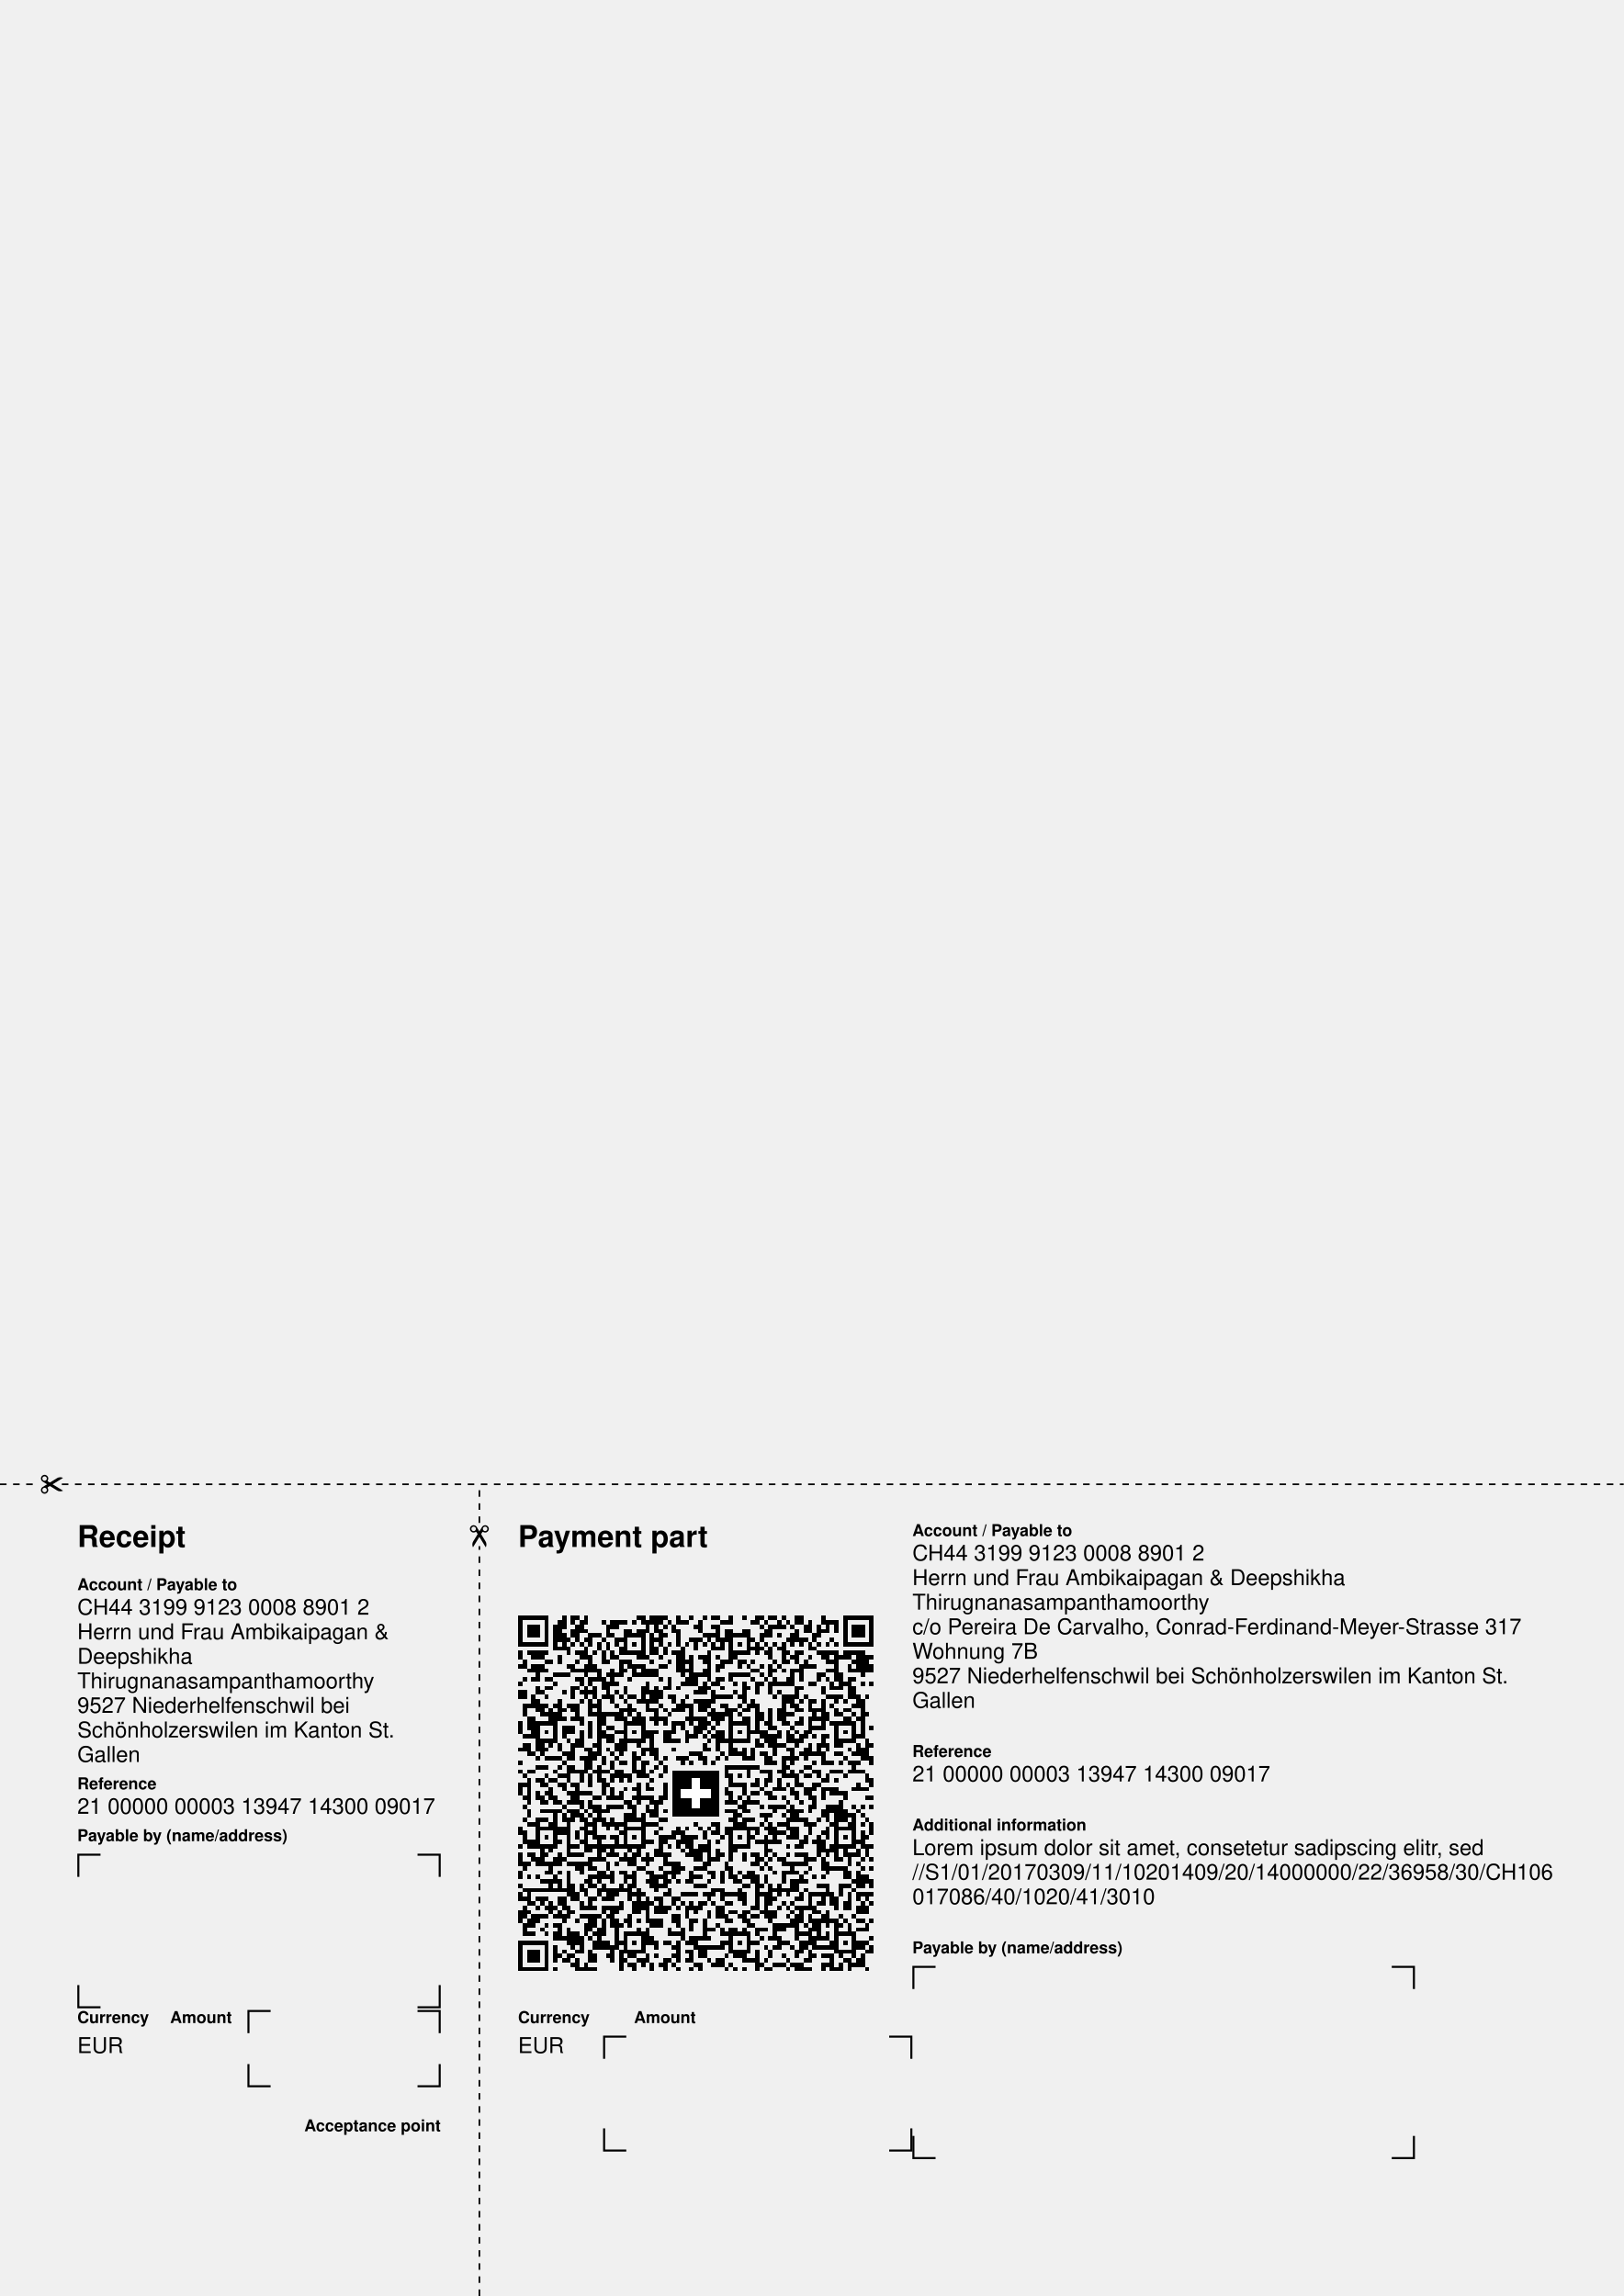
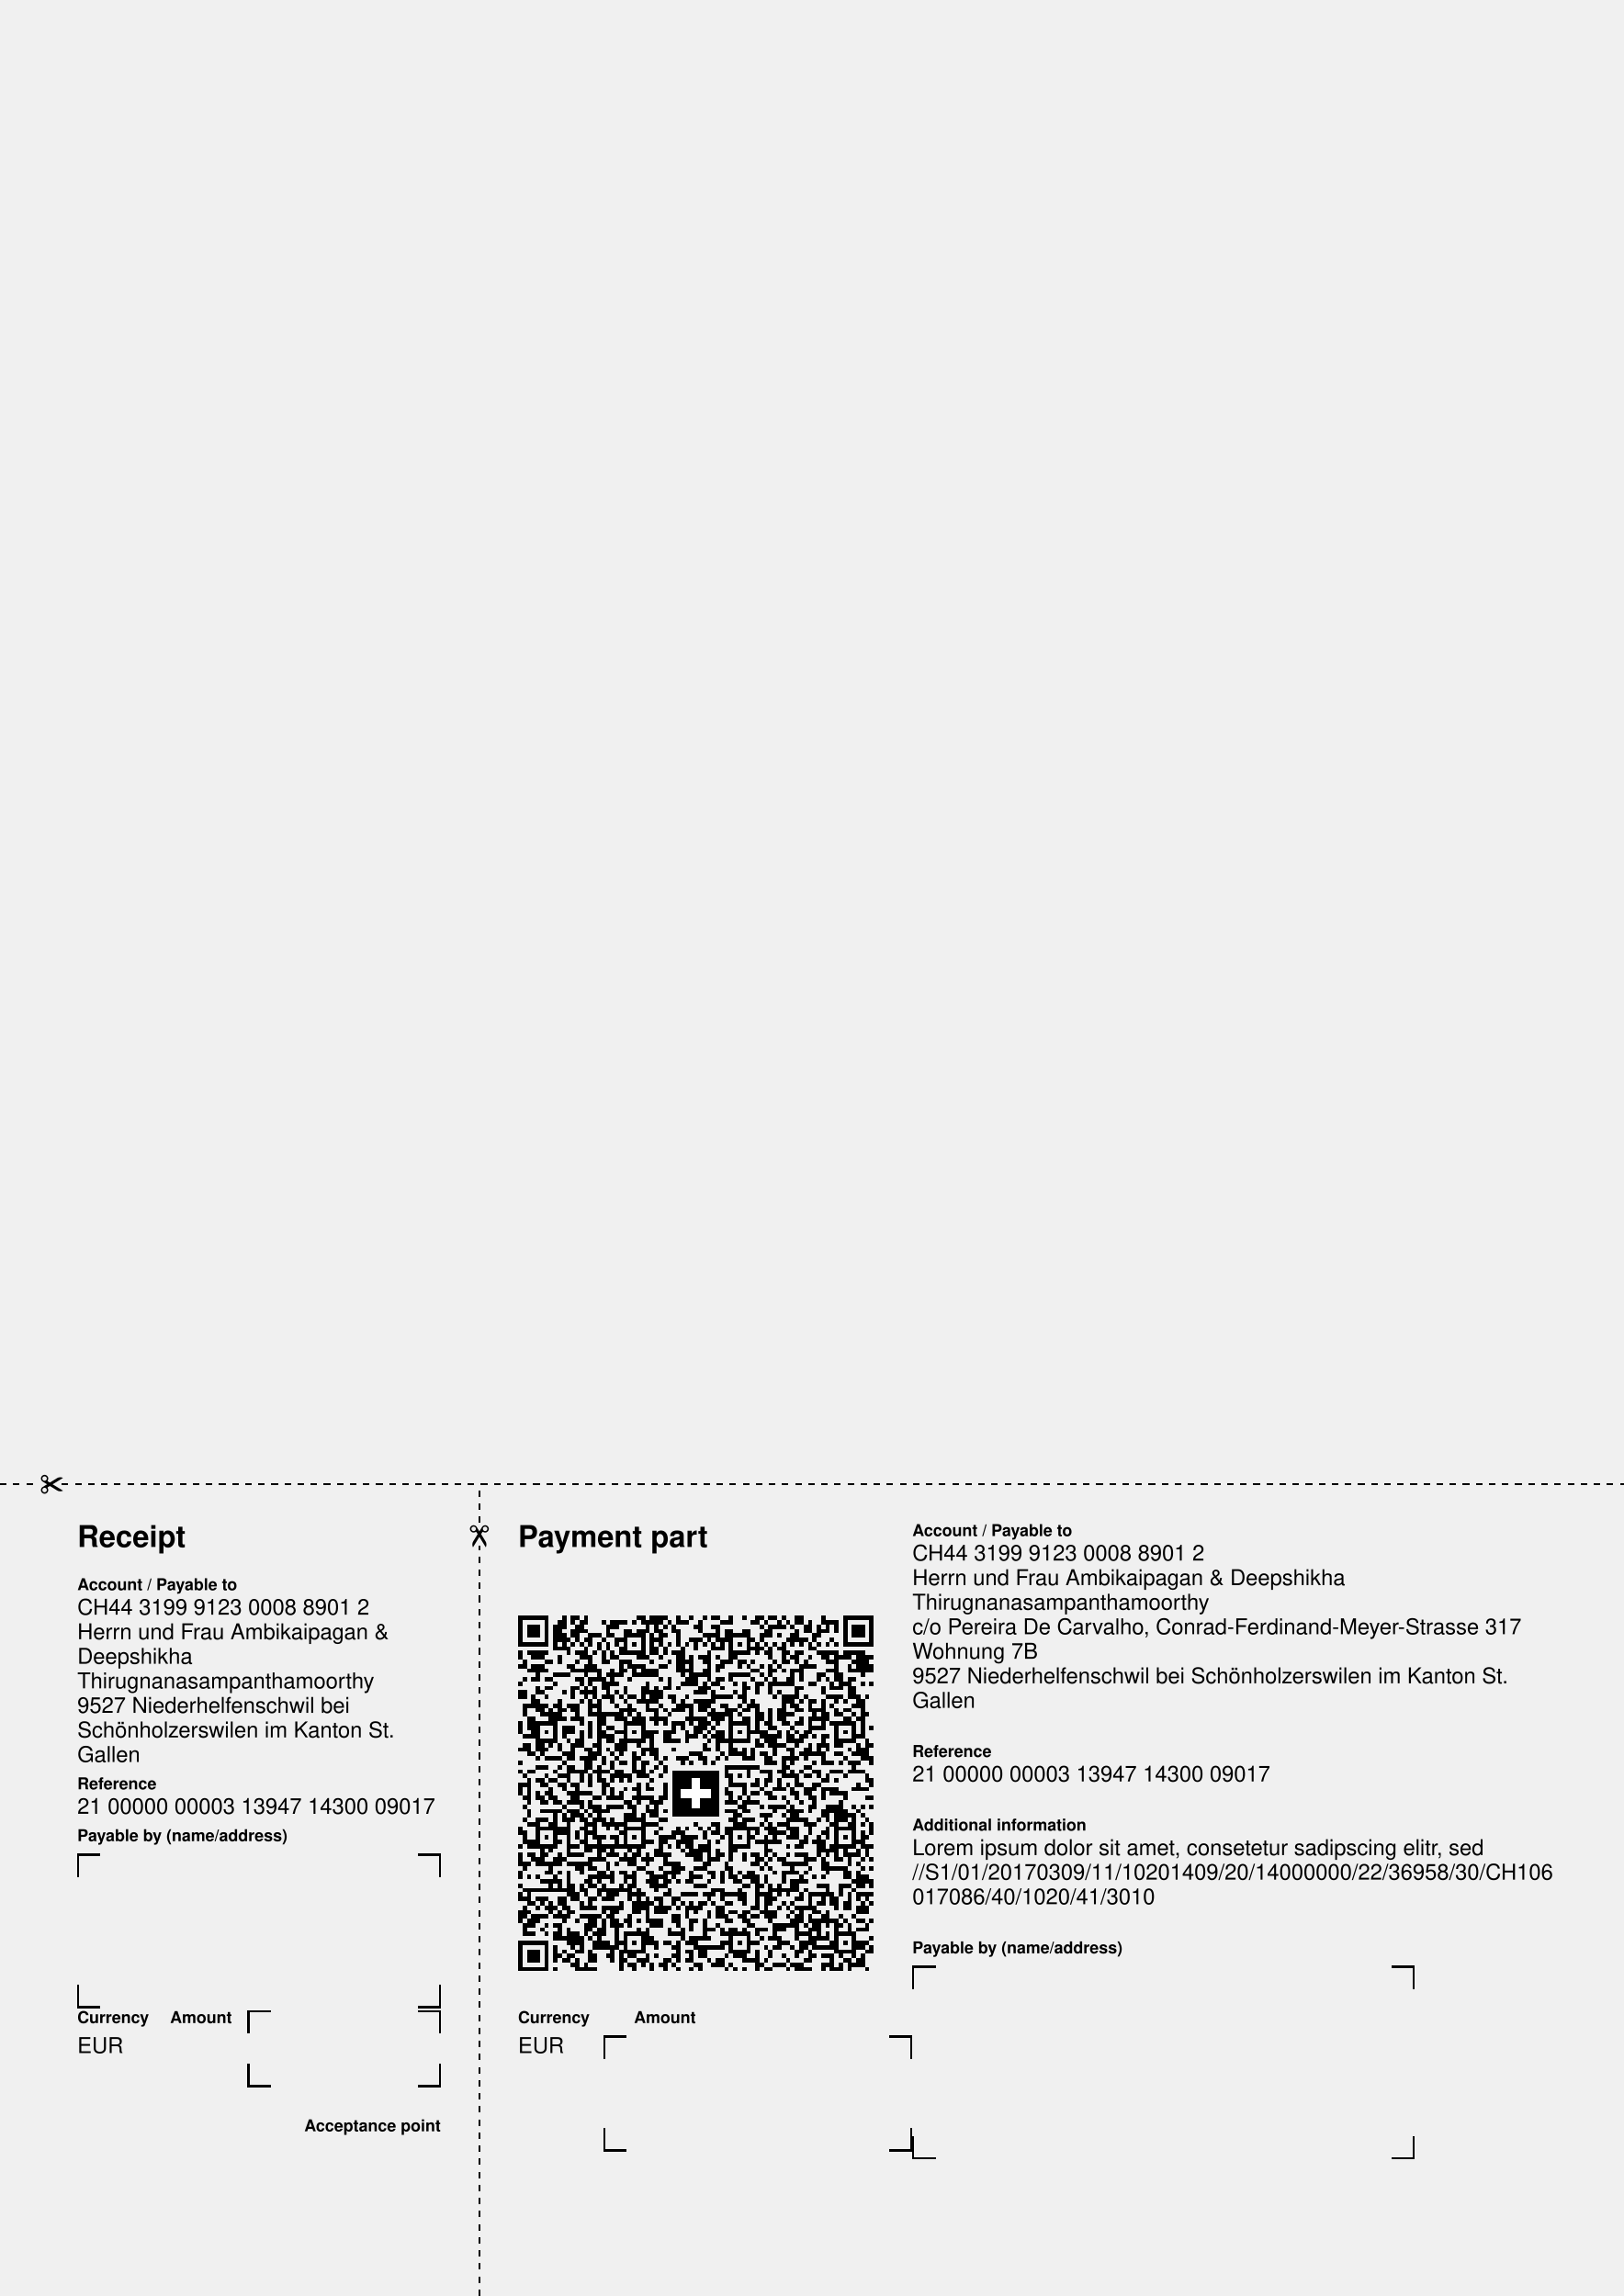
<svg xmlns="http://www.w3.org/2000/svg" width="210mm" height="297mm" version="1.1" viewBox="0 0 595.276 841.89">
  <g font-family="Helvetica,Arial,&quot;Liberation Sans&quot;" transform="translate(0 841.89)">
    <g transform="translate(189.921 -0)">
      <text x="0" y="-274.665" font-size="11" font-weight="bold">Payment part</text>
    </g>
    <g transform="translate(189.921 -119.055) scale(1.61)">
      <path fill="#000000" shape-rendering="crispEdges" d="M0,-81h7v1h-7zm10,0h1v3h-1zm2,0h2v1h-2zm3,0h1v2h-1zm12,0h2v1h-2zm3,0h3v2h-3z m3,0h1v1h-1zm3,0h1v2h-1zm3,0h1v1h-1zm3,0h1v1h-1zm2,0h2v1h-2zm4,0h1v2h-1z m3,0h1v1h-1zm3,0h2v1h-2zm3,0h2v1h-2zm3,0h1v1h-1zm3,0h2v2h-2zm6,0h1v2h-1z m5,0h7v1h-7zm-74,1h1v6h-1zm6,0h1v6h-1zm3,0h1v5h-1zm3,0h1v1h-1zm2,0h1v3h-1z m5,0h1v1h-1zm2,0h4v1h-4zm5,0h1v1h-1zm2,0h2v1h-2zm6,0h1v1h-1zm3,0h2v1h-2z m4,0h1v3h-1zm5,0h2v1h-2zm7,0h2v1h-2zm3,0h1v1h-1zm3,0h1v2h-1zm2,0h1v1h-1z m5,0h1v3h-1zm4,0h3v1h-3zm4,0h1v6h-1zm6,0h1v6h-1zm-78,1h3v3h-3zm6,0h1v6h-1z m5,0h1v4h-1zm7,0h3v1h-3zm9,0h1v2h-1zm2,0h1v2h-1zm2,0h1v1h-1zm2,0h1v2h-1z m5,0h1v1h-1zm4,0h2v1h-2zm11,0h1v1h-1zm2,0h1v3h-1zm1,0h1v1h-1zm2,0h1v1h-1z m2,0h1v1h-1zm3,0h1v2h-1zm3,0h1v3h-1zm2,0h1v2h-1zm2,0h1v2h-1zm4,0h3v3h-3z m-64,1h1v2h-1zm3,0h1v1h-1zm5,0h1v2h-1zm4,0h1v6h-1zm1,0h1v2h-1zm2,0h2v2h-2z m5,0h1v4h-1zm4,0h1v4h-1zm9,0h1v3h-1zm2,0h2v3h-2zm4,0h2v2h-2zm5,0h1v2h-1z m7,0h1v3h-1zm6,0h1v1h-1zm-59,1h1v4h-1zm6,0h3v1h-3zm5,0h1v1h-1zm5,0h1v1h-1z m4,0h1v5h-1zm3,0h1v1h-1zm9,0h3v1h-3zm7,0h2v1h-2zm6,0h1v2h-1zm4,0h1v1h-1z m3,0h1v3h-1zm5,0h1v2h-1zm-56,1h1v1h-1zm4,0h2v1h-2zm4,0h1v1h-1zm3,0h2v1h-2z m6,0h1v5h-1zm3,0h1v1h-1zm8,0h3v1h-3zm4,0h1v1h-1zm3,0h1v3h-1zm6,0h1v4h-1z m1,0h1v1h-1zm8,0h1v1h-1zm3,0h2v1h-2zm7,0h1v1h-1zm-70,1h5v1h-5zm11,0h1v1h-1z m2,0h1v1h-1zm2,0h1v1h-1zm2,0h1v2h-1zm2,0h1v2h-1zm2,0h1v1h-1zm4,0h1v1h-1z m8,0h1v1h-1zm4,0h1v1h-1zm2,0h1v2h-1zm2,0h1v1h-1zm2,0h1v2h-1zm4,0h1v5h-1z m2,0h1v1h-1zm4,0h1v3h-1zm2,0h1v1h-1zm2,0h1v1h-1zm2,0h1v5h-1zm4,0h1v1h-1z m2,0h1v2h-1zm2,0h1v1h-1zm2,0h1v1h-1zm2,0h1v1h-1zm3,0h5v1h-5zm-66,1h1v1h-1z m2,0h1v2h-1zm4,0h1v3h-1zm8,0h1v2h-1zm8,0h1v2h-1zm2,0h1v2h-1zm4,0h1v7h-1z m8,0h1v1h-1zm8,0h1v1h-1zm2,0h1v1h-1zm2,0h1v3h-1zm2,0h1v1h-1zm8,0h1v1h-1z m-67,1h1v2h-1zm2,0h5v1h-5zm11,0h2v1h-2zm4,0h1v1h-1zm2,0h1v3h-1zm2,0h1v2h-1z m4,0h3v1h-3zm10,0h2v1h-2zm8,0h1v7h-1zm6,0h3v1h-3zm7,0h1v1h-1zm5,0h1v1h-1z m2,0h1v3h-1zm1,0h1v1h-1zm4,0h5v1h-5zm6,0h5v1h-5zm-71,1h3v1h-3zm6,0h1v2h-1z m5,0h1v1h-1zm2,0h1v4h-1zm6,0h1v1h-1zm5,0h1v1h-1zm2,0h1v1h-1zm3,0h1v1h-1z m4,0h1v4h-1zm3,0h1v7h-1zm2,0h2v1h-2zm4,0h1v1h-1zm4,0h1v1h-1zm13,0h1v1h-1z m4,0h1v1h-1zm3,0h2v1h-2zm3,0h1v6h-1zm1,0h3v1h-3zm4,0h3v4h-3zm3,0h1v1h-1z m-79,1h1v2h-1zm5,0h2v1h-2zm7,0h1v1h-1zm7,0h1v1h-1zm3,0h1v4h-1zm1,0h2v1h-2z m6,0h1v1h-1zm4,0h1v1h-1zm4,0h1v1h-1zm4,0h1v1h-1zm4,0h2v1h-2zm4,0h2v1h-2z m3,0h1v1h-1zm5,0h1v1h-1zm3,0h1v1h-1zm4,0h1v2h-1zm5,0h2v1h-2zm6,0h1v1h-1z m-76,1h1v1h-1zm3,0h3v2h-3zm8,0h2v1h-2zm4,0h1v3h-1zm2,0h1v2h-1zm8,0h4v1h-4z m7,0h2v1h-2zm13,0h2v1h-2zm5,0h1v1h-1zm2,0h1v1h-1zm3,0h1v1h-1zm2,0h1v3h-1z m2,0h1v1h-1zm5,0h1v4h-1zm2,0h2v1h-2zm9,0h1v2h-1zm5,0h1v2h-1zm-78,1h1v1h-1z m4,0h1v1h-1zm6,0h3v1h-3zm6,0h1v3h-1zm3,0h1v4h-1zm3,0h1v1h-1zm2,0h1v2h-1z m2,0h4v2h-4zm10,0h1v1h-1zm4,0h1v2h-1zm3,0h1v1h-1zm8,0h2v1h-2zm5,0h1v1h-1z m2,0h1v1h-1zm2,0h1v4h-1zm1,0h1v1h-1zm7,0h2v1h-2zm6,0h1v1h-1zm-72,1h1v2h-1z m4,0h4v1h-4zm12,0h1v1h-1zm2,0h1v1h-1zm5,0h1v1h-1zm13,0h1v3h-1zm1,0h1v1h-1z m7,0h5v1h-5zm7,0h1v1h-1zm13,0h2v1h-2zm5,0h1v4h-1zm5,0h1v1h-1zm-77,1h1v1h-1z m2,0h1v1h-1zm3,0h2v1h-2zm7,0h2v1h-2zm3,0h2v1h-2zm3,0h1v3h-1zm6,0h1v1h-1z m7,0h1v1h-1zm2,0h1v3h-1zm4,0h1v2h-1zm7,0h2v1h-2zm3,0h1v1h-1zm5,0h1v1h-1z m3,0h1v1h-1zm2,0h1v2h-1zm3,0h1v2h-1zm7,0h1v1h-1zm2,0h1v1h-1zm5,0h1v5h-1z m1,0h1v1h-1zm-76,1h1v1h-1zm8,0h1v1h-1zm6,0h1v1h-1zm2,0h1v1h-1zm4,0h1v4h-1z m2,0h1v1h-1zm7,0h1v3h-1zm8,0h1v1h-1zm5,0h1v3h-1zm2,0h2v1h-2zm5,0h1v1h-1z m2,0h1v5h-1zm3,0h1v3h-1zm1,0h1v1h-1zm2,0h1v3h-1zm2,0h2v1h-2zm7,0h2v1h-2z m5,0h1v2h-1zm3,0h1v1h-1zm4,0h1v1h-1zm2,0h1v1h-1zm-76,1h1v2h-1zm2,0h2v1h-2z m6,0h1v3h-1zm1,0h1v1h-1zm2,0h1v3h-1zm2,0h1v3h-1zm7,0h1v2h-1zm4,0h1v4h-1z m3,0h1v4h-1zm2,0h1v1h-1zm3,0h1v1h-1zm5,0h1v2h-1zm2,0h1v1h-1zm3,0h1v1h-1z m6,0h1v1h-1zm11,0h1v3h-1zm1,0h1v1h-1zm5,0h1v2h-1zm3,0h1v1h-1zm4,0h1v3h-1z m-76,1h2v2h-2zm5,0h1v1h-1zm5,0h1v1h-1zm4,0h1v1h-1zm2,0h1v1h-1zm6,0h1v1h-1z m8,0h1v3h-1zm2,0h1v2h-1zm8,0h1v1h-1zm4,0h1v3h-1zm5,0h1v1h-1zm10,0h1v1h-1z m-56,1h1v3h-1zm3,0h1v1h-1zm13,0h1v1h-1zm2,0h1v2h-1zm2,0h1v1h-1zm2,0h2v1h-2z m9,0h2v1h-2zm4,0h1v1h-1zm7,0h4v1h-4zm5,0h1v1h-1zm8,0h1v1h-1zm2,0h1v7h-1z m1,0h2v2h-2zm4,0h1v1h-1zm5,0h4v1h-4zm7,0h1v3h-1zm2,0h1v1h-1zm-75,1h1v3h-1z m5,0h1v5h-1zm5,0h1v1h-1zm2,0h1v4h-1zm2,0h1v13h-1zm6,0h1v1h-1zm3,0h1v1h-1z m2,0h1v3h-1zm6,0h1v1h-1zm2,0h1v3h-1zm3,0h4v1h-4zm13,0h1v2h-1zm11,0h1v1h-1z m2,0h1v3h-1zm1,0h1v1h-1zm2,0h1v7h-1zm3,0h1v1h-1zm2,0h1v1h-1zm4,0h1v9h-1z m-77,1h1v3h-1zm1,0h1v1h-1zm3,0h1v3h-1zm1,0h1v1h-1zm2,0h1v1h-1zm3,0h3v1h-3z m6,0h1v1h-1zm5,0h1v1h-1zm3,0h1v3h-1zm7,0h1v1h-1zm4,0h1v2h-1zm2,0h2v1h-2z m3,0h2v2h-2zm2,0h1v1h-1zm3,0h2v1h-2zm4,0h1v1h-1zm2,0h1v2h-1zm2,0h1v7h-1z m8,0h2v1h-2zm9,0h1v1h-1zm5,0h1v1h-1zm-69,1h1v4h-1zm3,0h1v1h-1zm2,0h2v1h-2z m11,0h1v3h-1zm1,0h1v1h-1zm2,0h1v1h-1zm4,0h2v1h-2zm3,0h1v1h-1zm2,0h1v1h-1z m4,0h1v4h-1zm5,0h1v3h-1zm3,0h2v2h-2zm2,0h1v1h-1zm2,0h1v1h-1zm6,0h1v5h-1z m2,0h1v3h-1zm4,0h2v1h-2zm4,0h1v3h-1zm1,0h1v1h-1zm4,0h1v2h-1zm2,0h2v1h-2z m-68,1h1v1h-1zm2,0h1v7h-1zm5,0h1v2h-1zm4,0h1v1h-1zm2,0h4v1h-4zm8,0h1v3h-1z m4,0h1v3h-1zm3,0h1v1h-1zm9,0h1v1h-1zm2,0h2v2h-2zm5,0h1v1h-1zm5,0h1v2h-1z m6,0h2v1h-2zm9,0h1v2h-1zm3,0h1v1h-1zm3,0h1v1h-1zm3,0h1v1h-1zm-77,1h2v3h-2z m8,0h1v1h-1zm2,0h1v1h-1zm2,0h1v2h-1zm5,0h1v2h-1zm3,0h1v1h-1zm2,0h1v8h-1z m2,0h1v2h-1zm2,0h1v6h-1zm2,0h1v1h-1zm2,0h2v1h-2zm6,0h1v1h-1zm2,0h3v1h-3z m8,0h1v9h-1zm3,0h2v2h-2zm13,0h1v2h-1zm2,0h1v4h-1zm2,0h1v1h-1zm6,0h2v2h-2z m3,0h1v1h-1zm-77,1h1v3h-1zm4,0h1v7h-1zm1,0h2v1h-2zm11,0h1v4h-1zm9,0h1v1h-1z m8,0h1v1h-1zm2,0h3v1h-3zm6,0h2v2h-2zm2,0h1v1h-1zm2,0h1v1h-1zm4,0h2v1h-2z m7,0h1v1h-1zm5,0h1v1h-1zm2,0h1v1h-1zm8,0h3v1h-3zm5,0h1v5h-1zm-66,1h3v2h-3z m10,0h2v1h-2zm15,0h1v2h-1zm2,0h1v1h-1zm3,0h1v3h-1zm4,0h1v1h-1zm8,0h1v4h-1z m6,0h1v1h-1zm4,0h1v1h-1zm5,0h2v1h-2zm5,0h1v5h-1zm8,0h1v1h-1zm-77,1h1v2h-1z m3,0h1v1h-1zm8,0h1v4h-1zm5,0h1v2h-1zm3,0h2v1h-2zm4,0h1v1h-1zm3,0h2v2h-2z m2,0h1v1h-1zm2,0h2v3h-2zm5,0h1v3h-1zm3,0h1v1h-1zm2,0h1v1h-1zm2,0h2v3h-2z m5,0h1v1h-1zm3,0h1v1h-1zm2,0h2v2h-2zm4,0h1v2h-1zm2,0h1v3h-1zm2,0h1v1h-1z m2,0h1v2h-1zm9,0h1v1h-1zm-73,1h2v1h-2zm9,0h1v1h-1zm10,0h2v2h-2zm19,0h1v1h-1z m3,0h1v1h-1zm2,0h1v1h-1zm13,0h2v3h-2zm5,0h1v2h-1zm2,0h1v2h-1zm3,0h1v1h-1z m2,0h1v3h-1zm1,0h1v1h-1zm7,0h1v1h-1zm-72,1h1v4h-1zm1,0h2v1h-2zm5,0h1v1h-1z m2,0h1v2h-1zm10,0h1v4h-1zm2,0h3v1h-3zm5,0h1v4h-1zm5,0h2v1h-2zm8,0h1v1h-1z m4,0h1v1h-1zm2,0h3v1h-3zm5,0h1v2h-1zm2,0h1v1h-1zm7,0h1v2h-1zm10,0h3v1h-3z m6,0h1v5h-1zm-78,1h2v2h-2zm6,0h1v1h-1zm2,0h1v2h-1zm3,0h1v4h-1zm5,0h1v1h-1z m5,0h1v2h-1zm5,0h1v1h-1zm15,0h1v2h-1zm3,0h1v2h-1zm10,0h1v1h-1zm4,0h2v1h-2z m7,0h1v3h-1zm2,0h1v3h-1zm2,0h1v2h-1zm3,0h1v1h-1zm4,0h1v3h-1zm3,0h1v1h-1z m-80,1h1v1h-1zm6,0h1v1h-1zm9,0h2v1h-2zm5,0h1v1h-1zm8,0h2v1h-2zm3,0h1v3h-1z m4,0h1v1h-1zm8,0h1v1h-1zm6,0h1v2h-1zm2,0h1v3h-1zm2,0h1v3h-1zm5,0h1v2h-1z m3,0h2v1h-2zm4,0h1v3h-1zm10,0h1v1h-1zm3,0h1v3h-1zm-76,1h2v1h-2zm8,0h2v1h-2z m6,0h2v2h-2zm5,0h1v1h-1zm5,0h1v5h-1zm2,0h1v1h-1zm11,0h3v1h-3zm7,0h1v1h-1z m4,0h1v1h-1zm5,0h2v1h-2zm7,-0h1v3h-1zm2,0h1v1h-1zm3,0h1v1h-1zm2,-0h1v3h-1z m3,0h2v1h-2zm4,0h1v1h-1zm-72,1h1v1h-1zm2,0h4v1h-4zm5,0h1v1h-1zm3,0h2v1h-2z m5,-0h1v2h-1zm3,0h1v1h-1zm5,0h1v1h-1zm6,0h1v1h-1zm3,0h3v1h-3zm5,0h2v1h-2z m4,0h1v1h-1zm2,0h1v1h-1zm5,0h1v1h-1zm4,-0h2v2h-2zm4,0h1v5h-1zm1,0h1v1h-1z m2,0h1v1h-1zm11,0h1v1h-1zm6,-0h1v2h-1zm-80,1h1v1h-1zm10,0h1v1h-1zm5,0h2v2h-2z m6,0h1v2h-1zm2,0h2v1h-2zm5,0h1v4h-1zm1,-0h1v1h-1zm3,0h1v1h-1zm5,0h1v1h-1z m2,0h1v1h-1zm3,0h1v1h-1zm2,0h1v1h-1zm14,0h1v1h-1zm9,0h1v1h-1zm3,0h2v1h-2z m3,0h1v1h-1zm2,0h3v1h-3zm-71,1h3v1h-3zm5,0h1v1h-1zm2,0h2v2h-2zm7,0h1v4h-1z m13,-0h1v1h-1zm2,0h1v2h-1zm14,-0h8v1h-8zm14,0h1v1h-1zm4,0h2v1h-2zm11,0h1v2h-1z m-76,1h1v1h-1zm2,0h2v1h-2zm6,0h1v1h-1zm5,0h3v1h-3zm4,0h1v1h-1zm2,0h2v1h-2z m3,0h2v2h-2zm5,0h1v2h-1zm3,0h1v1h-1zm17,0h1v2h-1zm5,0h1v2h-1zm3,0h3v1h-3z m4,0h1v1h-1zm3,0h1v2h-1zm2,0h1v1h-1zm3,0h2v1h-2zm4,0h3v1h-3zm4,0h1v1h-1z m2,0h2v1h-2zm-76,1h1v1h-1zm5,0h1v1h-1zm3,0h3v1h-3zm5,0h1v2h-1zm2,0h1v3h-1z m5,0h1v2h-1zm3,0h2v1h-2zm5,0h1v1h-1zm3,0h1v1h-1zm16,0h1v3h-1zm2,0h1v1h-1z m7,0h1v2h-1zm4,0h1v1h-1zm2,0h1v3h-1zm2,0h2v1h-2zm3,0h1v1h-1zm2,0h1v2h-1z m4,0h1v1h-1zm5,0h1v2h-1zm-77,1h1v6h-1zm2,0h2v1h-2zm3,0h2v1h-2zm4,0h1v1h-1z m8,-0h1v4h-1zm4,0h1v1h-1zm2,0h1v1h-1zm5,0h1v1h-1zm24,0h1v2h-1zm2,0h1v2h-1z m3,0h1v3h-1zm10,0h1v1h-1zm3,0h1v1h-1zm8,0h1v2h-1zm-80,1h1v3h-1zm1,0h1v1h-1z m4,0h2v1h-2zm4,0h2v1h-2zm3,0h2v1h-2zm8,0h1v1h-1zm7,-0h1v5h-1zm2,0h1v2h-1z m4,-0h1v4h-1zm16,0h3v1h-3zm4,0h1v1h-1zm8,0h1v1h-1zm3,0h1v1h-1zm3,0h2v1h-2z m10,0h1v2h-1zm-70,1h1v3h-1zm3,0h1v1h-1zm3,-0h1v4h-1zm8,0h1v3h-1zm3,0h1v1h-1z m2,0h1v1h-1zm4,0h1v1h-1zm17,-0h1v2h-1zm4,0h1v2h-1zm4,0h1v1h-1zm3,0h1v1h-1z m2,0h1v1h-1zm2,-0h1v2h-1zm3,0h2v2h-2zm2,0h1v1h-1zm2,0h4v1h-4zm7,0h1v1h-1z m2,0h2v1h-2zm-74,1h1v2h-1zm2,0h1v1h-1zm5,0h2v1h-2zm3,0h3v1h-3zm9,0h1v2h-1z m25,0h1v3h-1zm5,0h2v1h-2zm3,0h2v1h-2zm7,0h1v2h-1zm6,0h1v2h-1zm2,0h4v1h-4z m-70,1h1v1h-1zm4,0h1v2h-1zm3,0h1v2h-1zm4,0h1v2h-1zm5,0h2v1h-2zm3,0h1v1h-1z m2,0h1v1h-1zm4,0h1v1h-1zm2,0h3v1h-3zm4,0h1v2h-1zm18,0h1v1h-1zm2,0h1v2h-1z m5,0h2v1h-2zm3,0h1v1h-1zm6,0h2v1h-2zm8,0h1v1h-1zm5,0h2v1h-2zm-73,1h1v1h-1z m3,0h1v1h-1zm2,0h1v1h-1zm3,0h1v2h-1zm2,0h1v2h-1zm8,0h2v1h-2zm6,0h2v1h-2z m17,0h1v1h-1zm2,0h1v1h-1zm2,0h1v3h-1zm2,0h2v1h-2zm8,0h1v1h-1zm3,0h1v1h-1z m3,0h1v2h-1zm6,0h1v5h-1zm-72,1h1v1h-1zm9,0h1v1h-1zm7,0h2v2h-2zm3,0h4v1h-4z m5,0h2v1h-2zm4,0h1v2h-1zm2,0h1v3h-1zm19,0h1v1h-1zm5,0h1v1h-1zm2,0h4v1h-4z m5,0h1v4h-1zm4,0h1v2h-1zm4,0h3v2h-3zm6,0h1v1h-1zm2,0h1v1h-1zm2,0h1v1h-1z m-78,1h1v2h-1zm3,0h5v1h-5zm6,0h3v1h-3zm4,0h1v1h-1zm4,0h2v1h-2zm7,0h1v3h-1z m4,0h1v2h-1zm3,0h1v1h-1zm14,0h3v1h-3zm5,0h1v1h-1zm6,0h1v1h-1zm3,0h1v1h-1z m2,0h1v3h-1zm1,0h1v1h-1zm5,0h1v2h-1zm5,0h1v3h-1zm3,0h1v1h-1zm-69,1h1v8h-1z m2,0h1v2h-1zm2,0h3v1h-3zm4,0h1v1h-1zm2,0h1v2h-1zm6,0h1v8h-1zm1,0h1v2h-1z m3,0h1v8h-1zm21,0h1v4h-1zm1,0h1v1h-1zm5,0h3v1h-3zm5,0h1v1h-1zm10,0h1v2h-1z m2,0h1v11h-1zm3,-0h2v1h-2zm3,0h1v1h-1zm-77,1h1v1h-1zm3,0h1v7h-1zm1,0h2v1h-2z m6,0h1v9h-1zm1,0h1v1h-1zm2,0h2v1h-2zm3,0h1v5h-1zm2,0h1v2h-1zm2,0h1v2h-1z m6,0h1v1h-1zm5,0h2v1h-2zm16,0h1v1h-1zm3,0h3v1h-3zm5,0h1v1h-1zm5,0h1v3h-1z m3,0h2v1h-2zm4,0h1v1h-1zm8,0h1v7h-1zm3,0h1v1h-1zm-77,1h2v1h-2zm5,0h1v2h-1z m8,0h1v7h-1zm1,0h1v1h-1zm4,0h1v2h-1zm2,0h2v1h-2zm7,0h3v1h-3zm11,0h1v1h-1z m4,0h2v1h-2zm6,0h2v2h-2zm5,0h1v1h-1zm2,0h1v3h-1zm2,0h2v1h-2zm6,0h3v1h-3z m6,0h1v1h-1zm4,0h1v2h-1zm3,0h1v1h-1zm2,0h1v3h-1zm-80,1h1v2h-1zm5,0h2v1h-2z m4,0h2v2h-2zm5,0h1v1h-1zm8,0h1v1h-1zm3,0h3v1h-3zm7,0h1v1h-1zm4,0h1v2h-1z m2,0h1v1h-1zm3,0h1v1h-1zm2,0h1v1h-1zm2,0h1v2h-1zm2,0h2v2h-2zm5,0h1v5h-1z m1,0h2v1h-2zm3,0h1v1h-1zm2,0h1v4h-1zm4,0h2v3h-2zm4,0h1v2h-1zm4,0h1v3h-1z m3,0h2v1h-2zm-72,1h1v3h-1zm12,0h1v2h-1zm3,0h1v1h-1zm7,0h1v1h-1zm8,0h1v1h-1z m4,0h1v2h-1zm2,0h1v3h-1zm5,0h1v2h-1zm2,0h1v1h-1zm10,0h1v1h-1zm5,0h2v1h-2z m10,0h1v1h-1zm9,0h1v4h-1zm-72,1h1v1h-1zm12,0h1v6h-1zm1,0h1v1h-1zm2,0h2v1h-2z m5,0h1v1h-1zm6,0h1v5h-1zm1,0h2v1h-2zm5,0h2v3h-2zm2,0h1v1h-1zm6,0h1v1h-1z m2,0h1v6h-1zm2,0h1v1h-1zm3,0h1v1h-1zm3,0h1v5h-1zm5,0h1v1h-1zm4,0h1v2h-1z m3,0h1v5h-1zm6,0h1v1h-1zm5,0h1v1h-1zm-77,1h2v2h-2zm7,0h1v1h-1zm5,0h1v1h-1z m8,0h1v2h-1zm7,0h2v1h-2zm4,0h1v1h-1zm3,0h1v2h-1zm7,0h1v6h-1zm2,0h1v1h-1z m9,0h2v1h-2zm3,0h1v1h-1zm2,0h1v1h-1zm5,0h1v2h-1zm3,0h1v1h-1zm2,0h1v3h-1z m8,0h1v1h-1zm-77,1h1v1h-1zm5,0h1v5h-1zm1,0h2v1h-2zm6,0h2v1h-2zm4,0h2v1h-2z m3,0h3v1h-3zm4,0h1v1h-1zm2,0h3v1h-3zm9,0h1v1h-1zm7,0h2v2h-2zm8,0h3v1h-3z m12,0h1v1h-1zm2,0h1v1h-1zm8,0h1v2h-1zm2,0h3v1h-3zm6,0h1v3h-1zm1,0h1v1h-1z m-73,1h1v1h-1zm9,0h1v1h-1zm3,0h1v1h-1zm2,0h1v2h-1zm4,0h1v1h-1zm2,0h1v2h-1z m4,0h1v2h-1zm6,0h1v1h-1zm2,0h2v2h-2zm6,0h1v3h-1zm4,0h1v1h-1zm8,0h1v1h-1z m13,0h1v2h-1zm4,0h1v2h-1zm3,0h1v2h-1zm-77,1h1v3h-1zm2,0h2v1h-2zm4,0h1v1h-1z m3,0h1v3h-1zm3,0h3v1h-3zm8,0h1v1h-1zm2,0h1v1h-1zm2,0h1v2h-1zm2,0h1v3h-1z m3,0h1v3h-1zm4,0h1v3h-1zm1,0h1v1h-1zm4,0h1v1h-1zm3,0h1v2h-1zm5,0h1v1h-1z m5,0h1v2h-1zm2,0h2v1h-2zm5,0h1v1h-1zm3,0h1v1h-1zm2,0h3v1h-3zm12,0h1v3h-1z m1,0h1v1h-1zm-73,1h2v1h-2zm5,0h1v2h-1zm2,0h1v1h-1zm6,-0h1v3h-1zm1,0h1v1h-1z m2,0h1v1h-1zm4,0h1v1h-1zm2,0h1v2h-1zm3,0h1v1h-1zm2,0h1v1h-1zm10,0h1v1h-1z m4,0h1v1h-1zm10,0h2v1h-2zm3,0h1v1h-1zm2,0h2v1h-2zm6,0h3v1h-3zm4,-0h1v3h-1z m4,0h1v1h-1zm5,0h1v1h-1zm2,0h1v1h-1zm-79,1h2v1h-2zm3,0h1v1h-1zm2,0h2v1h-2z m5,0h5v1h-5zm9,-0h1v2h-1zm2,0h1v1h-1zm12,0h3v1h-3zm8,-0h1v2h-1zm5,0h1v2h-1z m6,0h2v1h-2zm3,0h1v1h-1zm4,0h6v1h-6zm10,0h1v3h-1zm7,0h1v1h-1zm-76,1h1v1h-1z m6,0h1v2h-1zm6,-0h2v1h-2zm4,0h1v1h-1zm10,0h2v1h-2zm5,0h1v1h-1zm3,0h2v2h-2z m2,-0h1v1h-1zm3,0h2v1h-2zm8,0h1v3h-1zm7,-0h1v1h-1zm2,0h1v1h-1zm5,0h1v2h-1z m4,-0h1v1h-1zm5,0h4v1h-4zm7,0h1v1h-1zm2,0h1v1h-1zm-80,1h1v2h-1zm6,0h1v1h-1z m3,0h1v1h-1zm2,0h1v6h-1zm3,0h1v1h-1zm4,0h2v2h-2zm3,-0h1v3h-1zm2,0h2v1h-2z m3,-0h1v4h-1zm3,0h2v1h-2zm4,-0h1v4h-1zm1,0h1v1h-1zm5,-0h1v3h-1zm4,0h2v1h-2z m3,-0h1v3h-1zm4,0h1v1h-1zm2,0h2v2h-2zm6,0h1v1h-1zm2,-0h1v3h-1zm1,0h1v1h-1z m2,0h1v1h-1zm2,0h1v1h-1zm9,0h2v2h-2zm3,-0h1v4h-1zm-75,1h1v1h-1zm2,0h1v1h-1z m4,-0h1v2h-1zm8,0h1v3h-1zm1,0h1v1h-1zm3,0h1v1h-1zm4,0h2v1h-2zm6,-0h2v3h-2z m2,0h1v1h-1zm3,0h1v1h-1zm5,0h2v1h-2zm4,0h1v1h-1zm5,-0h1v2h-1zm2,0h1v1h-1z m3,0h1v8h-1zm2,-0h1v2h-1zm8,0h1v2h-1zm3,0h1v1h-1zm2,0h1v1h-1zm9,-0h2v2h-2z m-73,1h3v1h-3zm4,0h1v3h-1zm6,0h1v1h-1zm3,0h1v1h-1zm6,0h1v1h-1zm5,0h1v1h-1z m5,0h1v1h-1zm2,0h1v1h-1zm2,0h1v1h-1zm5,0h1v1h-1zm7,0h1v1h-1zm3,0h1v1h-1z m9,0h2v3h-2zm3,0h1v1h-1zm11,0h1v1h-1zm4,0h1v2h-1zm-80,1h1v1h-1zm7,0h1v2h-1z m5,0h1v4h-1zm2,0h1v2h-1zm3,0h1v1h-1zm2,0h1v2h-1zm4,0h1v2h-1zm2,0h1v4h-1z m7,0h1v1h-1zm8,0h3v1h-3zm11,0h2v1h-2zm4,0h1v1h-1zm2,0h1v5h-1zm2,0h1v3h-1z m9,0h3v1h-3zm5,0h3v1h-3zm5,0h1v1h-1zm-77,1h6v1h-6zm7,0h1v1h-1zm2,0h1v1h-1z m5,0h1v2h-1zm3,0h1v2h-1zm2,0h3v2h-3zm4,0h1v1h-1zm3,0h1v6h-1zm4,-0h1v1h-1z m3,0h1v2h-1zm10,0h3v1h-3zm6,0h1v3h-1zm8,0h1v1h-1zm2,0h2v1h-2zm5,0h1v1h-1z m5,0h1v2h-1zm3,0h1v2h-1zm3,0h1v1h-1zm-76,1h1v2h-1zm2,0h1v3h-1zm11,0h1v2h-1z m13,0h1v1h-1zm2,0h1v1h-1zm5,0h1v1h-1zm4,0h4v1h-4zm5,0h3v1h-3zm4,0h4v1h-4z m5,0h1v3h-1zm4,0h2v1h-2zm6,0h1v1h-1zm3,0h1v2h-1zm2,0h4v1h-4zm5,0h1v3h-1z m4,0h1v4h-1zm2,0h4v1h-4zm-76,1h1v1h-1zm3,0h3v1h-3zm5,0h2v2h-2zm7,0h1v3h-1z m1,0h1v1h-1zm2,0h3v1h-3zm10,0h1v6h-1zm2,0h2v1h-2zm4,0h2v1h-2zm8,0h1v1h-1z m3,0h1v1h-1zm10,0h1v5h-1zm2,0h1v1h-1zm5,0h1v1h-1zm3,0h1v3h-1zm3,0h1v2h-1z m3,0h1v3h-1zm5,0h1v1h-1zm2,0h1v1h-1zm-76,1h1v1h-1zm2,0h1v1h-1zm2,0h1v3h-1z m7,0h1v2h-1zm9,0h1v2h-1zm3,0h1v3h-1zm2,0h1v2h-1zm2,0h1v1h-1zm2,0h1v3h-1z m3,0h1v1h-1zm2,0h1v1h-1zm2,0h1v2h-1zm2,0h2v1h-2zm3,0h1v1h-1zm3,0h2v1h-2z m13,0h1v1h-1zm2,0h1v1h-1zm6,0h1v1h-1zm6,0h1v2h-1zm4,0h1v3h-1zm2,0h1v1h-1z m-79,1h1v3h-1zm3,0h1v1h-1zm2,0h1v1h-1zm2,0h1v1h-1zm2,0h2v1h-2zm5,0h1v1h-1z m2,0h1v1h-1zm2,0h4v1h-4zm12,0h1v2h-1zm2,0h2v1h-2zm3,0h1v1h-1zm2,0h1v3h-1z m2,0h2v1h-2zm5,0h2v3h-2zm8,0h1v1h-1zm6,0h1v1h-1zm2,0h1v1h-1zm2,0h3v1h-3z m4,0h1v2h-1zm10,0h1v2h-1zm2,0h1v2h-1zm-79,1h1v3h-1zm2,0h1v1h-1zm7,0h1v2h-1z m2,0h2v1h-2zm8,0h1v1h-1zm2,0h1v4h-1zm1,0h1v1h-1zm11,0h1v1h-1zm7,0h1v1h-1z m3,0h1v2h-1zm5,0h2v1h-2zm3,0h1v3h-1zm1,0h1v1h-1zm3,0h1v1h-1zm2,0h2v2h-2z m5,0h1v1h-1zm2,0h1v3h-1zm4,0h1v1h-1zm2,0h1v4h-1zm-67,1h4v1h-4zm5,0h1v1h-1z m2,0h2v1h-2zm4,0h5v1h-5zm6,0h1v1h-1zm5,0h1v3h-1zm10,0h2v2h-2zm12,0h1v2h-1z m3,0h1v1h-1zm3,0h2v1h-2zm8,0h1v1h-1zm2,0h1v6h-1zm3,0h1v2h-1zm3,0h1v2h-1z m4,0h1v1h-1zm3,0h1v1h-1zm-74,1h2v2h-2zm2,0h1v1h-1zm6,0h1v1h-1zm3,0h1v1h-1z m3,-0h2v2h-2zm3,0h1v4h-1zm3,0h1v7h-1zm2,0h1v1h-1zm3,0h1v1h-1zm3,-0h3v2h-3z m9,0h1v3h-1zm1,0h1v1h-1zm2,0h1v5h-1zm6,0h1v1h-1zm4,-0h1v2h-1zm5,0h1v1h-1z m5,-0h1v2h-1zm5,0h2v3h-2zm4,0h2v1h-2zm3,0h1v1h-1zm3,0h2v1h-2zm3,0h1v1h-1z m-79,1h1v3h-1zm5,-0h1v1h-1zm2,0h2v1h-2zm7,0h1v3h-1zm8,-0h1v1h-1zm13,0h1v1h-1z m9,0h1v1h-1zm8,0h1v1h-1zm5,0h3v2h-3zm3,0h1v1h-1zm4,0h1v1h-1zm7,0h1v7h-1z m1,-0h1v1h-1zm2,0h1v3h-1zm4,-0h1v2h-1zm-74,1h1v1h-1zm4,0h1v3h-1zm2,0h1v4h-1z m5,-0h1v1h-1zm2,0h1v5h-1zm9,0h1v2h-1zm2,0h1v4h-1zm5,-0h1v2h-1zm3,0h1v3h-1z m6,-0h2v1h-2zm3,0h1v2h-1zm2,0h1v6h-1zm1,-0h1v2h-1zm2,0h1v2h-1zm3,0h3v1h-3z m12,0h1v4h-1zm11,-0h2v1h-2zm-75,1h2v1h-2zm4,0h1v1h-1zm2,0h1v2h-1zm4,0h2v3h-2z m5,-0h1v1h-1zm7,0h1v5h-1zm1,0h2v1h-2zm3,0h1v5h-1zm7,0h2v1h-2zm12,0h1v1h-1z m3,0h1v1h-1zm2,0h1v5h-1zm2,0h1v1h-1zm4,0h1v2h-1zm6,0h2v1h-2zm4,0h1v2h-1z m2,0h1v2h-1zm3,0h2v1h-2zm3,0h1v6h-1zm-66,1h1v1h-1zm4,0h1v4h-1zm2,0h1v1h-1z m14,0h1v2h-1zm9,0h2v2h-2zm2,0h1v1h-1zm2,0h1v1h-1zm12,0h1v1h-1zm2,0h1v1h-1z m2,0h1v3h-1zm8,0h1v3h-1zm2,0h1v1h-1zm11,0h1v1h-1zm-80,1h7v1h-7zm17,0h1v2h-1z m2,0h2v2h-2zm4,0h1v1h-1zm3,0h1v1h-1zm5,0h1v2h-1zm2,0h2v1h-2zm3,0h1v5h-1z m2,0h1v1h-1zm8,0h2v1h-2zm4,0h1v1h-1zm3,0h2v1h-2zm7,0h2v1h-2zm4,0h2v2h-2z m7,0h1v2h-1zm3,0h1v1h-1zm3,0h2v2h-2zm2,0h1v1h-1zm-79,1h1v6h-1zm6,0h1v6h-1z m2,0h1v4h-1zm4,-0h1v1h-1zm9,0h1v4h-1zm14,-0h1v1h-1zm5,0h7v1h-7zm16,0h1v1h-1z m2,0h1v1h-1zm4,0h1v1h-1zm6,0h3v1h-3zm12,0h1v2h-1zm-78,1h3v3h-3zm8,-0h1v1h-1z m3,0h1v1h-1zm3,0h1v3h-1zm7,-0h1v5h-1zm2,0h2v2h-2zm2,-0h1v1h-1zm11,0h2v1h-2z m3,0h2v2h-2zm8,0h3v2h-3zm5,-0h1v5h-1zm3,0h1v2h-1zm6,-0h2v1h-2zm3,0h1v3h-1z m7,-0h3v1h-3zm6,0h1v1h-1zm-70,1h1v1h-1zm2,0h2v1h-2zm6,0h1v2h-1zm3,0h1v1h-1z m9,0h1v2h-1zm2,0h1v1h-1zm4,0h1v1h-1zm4,0h1v2h-1zm8,0h1v1h-1zm13,0h1v1h-1z m3,0h1v1h-1zm4,0h1v1h-1zm2,0h3v1h-3zm4,0h1v1h-1zm5,0h1v3h-1zm-68,1h2v1h-2z m3,0h1v3h-1zm11,0h1v1h-1zm3,0h2v1h-2zm6,0h1v3h-1zm1,0h1v1h-1zm4,0h1v1h-1z m5,0h1v1h-1zm2,0h2v2h-2zm6,0h3v1h-3zm5,0h1v1h-1zm5,0h1v1h-1zm4,0h1v1h-1z m6,0h1v3h-1zm3,0h2v1h-2zm3,0h1v2h-1zm-65,1h1v1h-1zm3,0h1v2h-1zm10,0h2v1h-2z m3,0h1v1h-1zm2,0h1v2h-1zm2,0h1v1h-1zm3,0h1v1h-1zm5,0h2v1h-2zm4,0h1v1h-1z m4,0h1v1h-1zm7,0h1v1h-1zm3,0h3v1h-3zm4,0h3v1h-3zm7,0h2v1h-2zm4,0h1v2h-1z m2,0h2v1h-2zm-74,1h5v1h-5zm7,0h1v1h-1zm6,0h1v1h-1zm2,0h2v1h-2zm10,0h1v1h-1z m10,0h1v1h-1zm3,0h1v1h-1zm2,0h1v1h-1zm6,0h1v1h-1zm2,0h1v1h-1zm2,0h1v1h-1z m5,0h2v1h-2zm5,0h1v1h-1zm2,0h4v1h-4zm6,0h1v1h-1zm3,0h1v1h-1zm3,0h1v1h-1z m4,0h1v1h-1z" />
    </g>
    <g transform="translate(189.921 -119.055)">
      <path fill="#000000" shape-rendering="crispEdges" d="M56.693,-73.701h17.008v17.008h-17.008z" />
      <path fill="#ffffff" shape-rendering="crispEdges" d="M63.543,-70.709h3.307v11.024h-3.307zm-3.858,3.858h11.024v3.307h-11.024z" />
    </g>
    <g transform="translate(189.921 -0)">
      <text x="0" y="-100.082" font-size="6" font-weight="bold">Currency</text>
      <text x="0" y="-89.082" font-size="8">EUR</text>
      <text x="42.52" y="-100.082" font-size="6" font-weight="bold">Amount</text>
-       <path stroke="#000000" stroke-width="0.75" fill="none" d="M31.556,-61.466l0,8.129l8.129,0m96.378,0l8.129,0l0,-8.129m0,-25.512l0,-8.129l-8.129,0m-96.378,0l-8.129,0l0,8.129" />
+       <path stroke="#000000" stroke-width="0.75" shape-rendering="crispEdges" fill="none" d="M31.556,-61.466l0,8.129l8.129,0m96.378,0l8.129,0l0,-8.129m0,-25.512l0,-8.129l-8.129,0m-96.378,0l-8.129,0l0,8.129" />
    </g>
    <g transform="translate(334.488 -0)">
      <text x="0" y="-278.665" font-size="6" font-weight="bold">Account / Payable to</text>
      <text x="0" y="-269.665" font-size="8">CH44 3199 9123 0008 8901 2</text>
      <text x="0" y="-260.665" font-size="8">Herrn und Frau Ambikaipagan &amp; Deepshikha</text>
      <text x="0" y="-251.665" font-size="8">Thirugnanasampanthamoorthy</text>
      <text x="0" y="-242.665" font-size="8">c/o Pereira De Carvalho, Conrad-Ferdinand-Meyer-Strasse 317</text>
      <text x="0" y="-233.665" font-size="8">Wohnung 7B</text>
      <text x="0" y="-224.665" font-size="8">9527 Niederhelfenschwil bei Schönholzerswilen im Kanton St.</text>
      <text x="0" y="-215.665" font-size="8">Gallen</text>
      <text x="0" y="-197.665" font-size="6" font-weight="bold">Reference</text>
      <text x="0" y="-188.665" font-size="8">21 00000 00003 13947 14300 09017</text>
      <text x="0" y="-170.665" font-size="6" font-weight="bold">Additional information</text>
      <text x="0" y="-161.665" font-size="8">Lorem ipsum dolor sit amet, consetetur sadipscing elitr, sed</text>
      <text x="0" y="-152.665" font-size="8">//S1/01/20170309/11/10201409/20/14000000/22/36958/30/CH106</text>
      <text x="0" y="-143.665" font-size="8">017086/40/1020/41/3010</text>
      <text x="0" y="-125.665" font-size="6" font-weight="bold">Payable by (name/address)</text>
-       <path stroke="#000000" stroke-width="0.75" fill="none" d="M0.375,-58.702l0,8.129l8.129,0m167.244,0l8.129,0l0,-8.129m0,-53.858l0,-8.129l-8.129,0m-167.244,0l-8.129,0l0,8.129" />
+       <path stroke="#000000" stroke-width="0.75" shape-rendering="crispEdges" fill="none" d="M0.375,-58.702l0,8.129l8.129,0m167.244,0l8.129,0l0,-8.129m0,-53.858l0,-8.129l-8.129,0m-167.244,0l-8.129,0l0,8.129" />
    </g>
    <g transform="translate(28.346 -0)">
      <text x="0" y="-274.665" font-size="11" font-weight="bold">Receipt</text>
      <text x="0" y="-258.822" font-size="6" font-weight="bold">Account / Payable to</text>
      <text x="0" y="-249.822" font-size="8">CH44 3199 9123 0008 8901 2</text>
      <text x="0" y="-240.822" font-size="8">Herrn und Frau Ambikaipagan &amp;</text>
      <text x="0" y="-231.822" font-size="8">Deepshikha</text>
      <text x="0" y="-222.822" font-size="8">Thirugnanasampanthamoorthy</text>
      <text x="0" y="-213.822" font-size="8">9527 Niederhelfenschwil bei</text>
      <text x="0" y="-204.822" font-size="8">Schönholzerswilen im Kanton St.</text>
      <text x="0" y="-195.822" font-size="8">Gallen</text>
      <text x="0" y="-185.806" font-size="6" font-weight="bold">Reference</text>
      <text x="0" y="-176.806" font-size="8">21 00000 00003 13947 14300 09017</text>
      <text x="0" y="-166.791" font-size="6" font-weight="bold">Payable by (name/address)</text>
-       <path stroke="#000000" stroke-width="0.75" fill="none" d="M0.375,-114.002l0,8.129l8.129,0m116.22,0l8.129,0l0,-8.129m0,-39.685l0,-8.129l-8.129,0m-116.22,0l-8.129,0l0,8.129" />
+       <path stroke="#000000" stroke-width="0.75" shape-rendering="crispEdges" fill="none" d="M0.375,-114.002l0,8.129l8.129,0m116.22,0l8.129,0l0,-8.129m0,-39.685l0,-8.129l-8.129,0m-116.22,0l-8.129,0l0,8.129" />
      <text x="0" y="-100.082" font-size="6" font-weight="bold">Currency</text>
      <text x="0" y="-89.082" font-size="8">EUR</text>
      <text x="34.016" y="-100.082" font-size="6" font-weight="bold">Amount</text>
-       <path stroke="#000000" stroke-width="0.75" fill="none" d="M62.737,-85.039l0,8.129l8.129,0m53.858,0l8.129,0l0,-8.129m0,-11.339l0,-8.129l-8.129,0m-53.858,0l-8.129,0l0,8.129" />
+       <path stroke="#000000" stroke-width="0.75" shape-rendering="crispEdges" fill="none" d="M62.737,-85.039l0,8.129l8.129,0m53.858,0l8.129,0l0,-8.129m0,-11.339l0,-8.129l-8.129,0m-53.858,0l-8.129,0l0,8.129" />
      <text x="83.218" y="-60.397" font-size="6" font-weight="bold">Acceptance point</text>
    </g>
-     <path stroke="#000000" stroke-width="0.6" stroke-dasharray="2.4" fill="none" d="M175.748,-0l0,-274.961m0,-8.504l0,-14.173m-175.748,0l14.173,0m8.504,0l572.598,0" />
+     <path stroke="#000000" stroke-width="0.6" stroke-dasharray="2.4" shape-rendering="crispEdges" fill="none" d="M175.748,-0l0,-274.961m0,-8.504l0,-14.173m-175.748,0l14.173,0m8.504,0l572.598,0" />
    <g transform="translate(172.687 -274.535) scale(0.006)">
      <path fill="#000000" d="M131.754,-359.388c-33.041,54.539,-52.384,110.154,-52.384,192.144c0,62.702,15.27,120.654,41.122,167.596l567.598,-926.232c10.25,-16.724,34.279,-23.091,63.969,-5.805c33.06,19.242,71.495,30.268,112.507,30.268 c123.676,0,223.937,-100.261,223.937,-223.937c0,-123.676,-100.261,-223.937,-223.937,-223.937c-76.348,0,-143.773,38.208,-184.195,96.548l-548.617,893.353zm728.561,-904.861c75.929,0,137.48,61.551,137.48,137.48 c0,75.929,-61.551,137.48,-137.48,137.48c-75.929,0,-137.48,-61.551,-137.48,-137.48c0,-75.929,61.551,-137.48,137.48,-137.48z" />
    </g>
    <g transform="translate(178.809 -274.535) scale(-0.006 0.006)">
      <path fill="#000000" d="M131.754,-359.388c-33.041,54.539,-52.384,110.154,-52.384,192.144c0,62.702,15.27,120.654,41.122,167.596l567.598,-926.232c10.25,-16.724,34.279,-23.091,63.969,-5.805c33.06,19.242,71.495,30.268,112.507,30.268 c123.676,0,223.937,-100.261,223.937,-223.937c0,-123.676,-100.261,-223.937,-223.937,-223.937c-76.348,0,-143.773,38.208,-184.195,96.548l-548.617,893.353zm728.561,-904.861c75.929,0,137.48,61.551,137.48,137.48 c0,75.929,-61.551,137.48,-137.48,137.48c-75.929,0,-137.48,-61.551,-137.48,-137.48c0,-75.929,61.551,-137.48,137.48,-137.48z" />
    </g>
    <g transform="translate(23.102 -294.576) rotate(-90) scale(0.006)">
      <path fill="#000000" d="M131.754,-359.388c-33.041,54.539,-52.384,110.154,-52.384,192.144c0,62.702,15.27,120.654,41.122,167.596l567.598,-926.232c10.25,-16.724,34.279,-23.091,63.969,-5.805c33.06,19.242,71.495,30.268,112.507,30.268 c123.676,0,223.937,-100.261,223.937,-223.937c0,-123.676,-100.261,-223.937,-223.937,-223.937c-76.348,0,-143.773,38.208,-184.195,96.548l-548.617,893.353zm728.561,-904.861c75.929,0,137.48,61.551,137.48,137.48 c0,75.929,-61.551,137.48,-137.48,137.48c-75.929,0,-137.48,-61.551,-137.48,-137.48c0,-75.929,61.551,-137.48,137.48,-137.48z" />
    </g>
    <g transform="translate(23.102 -300.699) rotate(-90) scale(-0.006 0.006)">
      <path fill="#000000" d="M131.754,-359.388c-33.041,54.539,-52.384,110.154,-52.384,192.144c0,62.702,15.27,120.654,41.122,167.596l567.598,-926.232c10.25,-16.724,34.279,-23.091,63.969,-5.805c33.06,19.242,71.495,30.268,112.507,30.268 c123.676,0,223.937,-100.261,223.937,-223.937c0,-123.676,-100.261,-223.937,-223.937,-223.937c-76.348,0,-143.773,38.208,-184.195,96.548l-548.617,893.353zm728.561,-904.861c75.929,0,137.48,61.551,137.48,137.48 c0,75.929,-61.551,137.48,-137.48,137.48c-75.929,0,-137.48,-61.551,-137.48,-137.48c0,-75.929,61.551,-137.48,137.48,-137.48z" />
    </g>
  </g>
</svg>
